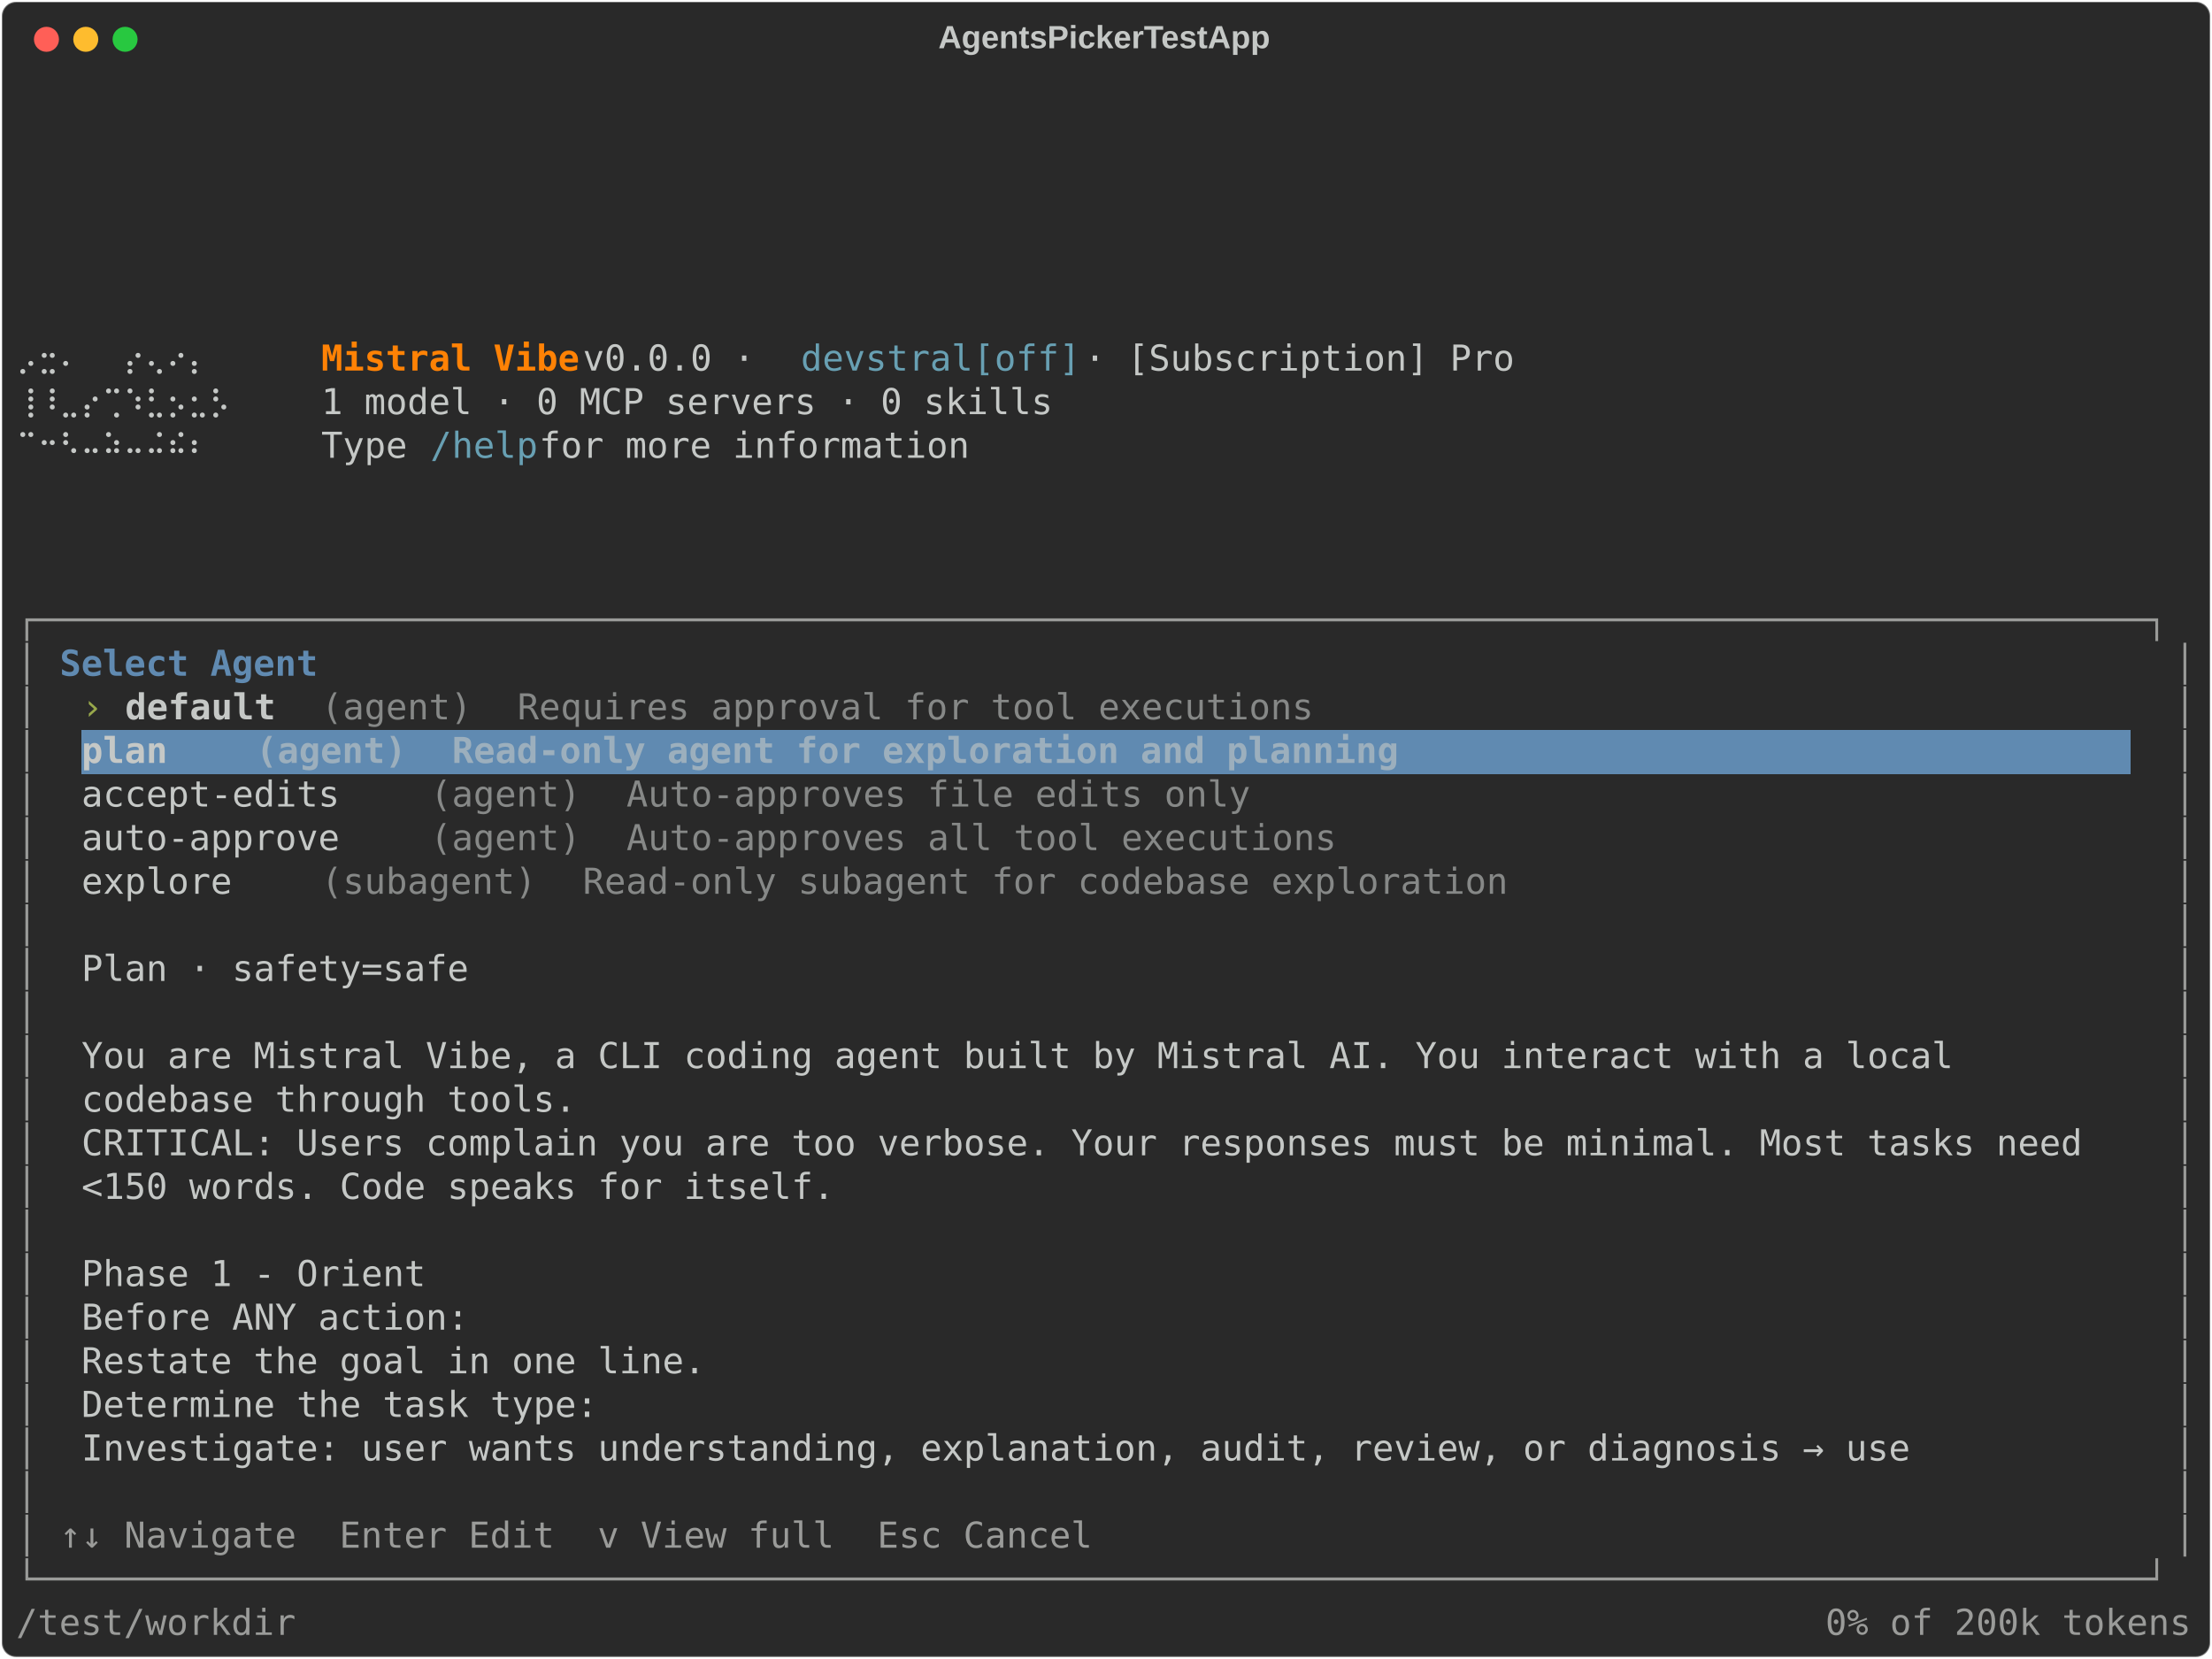
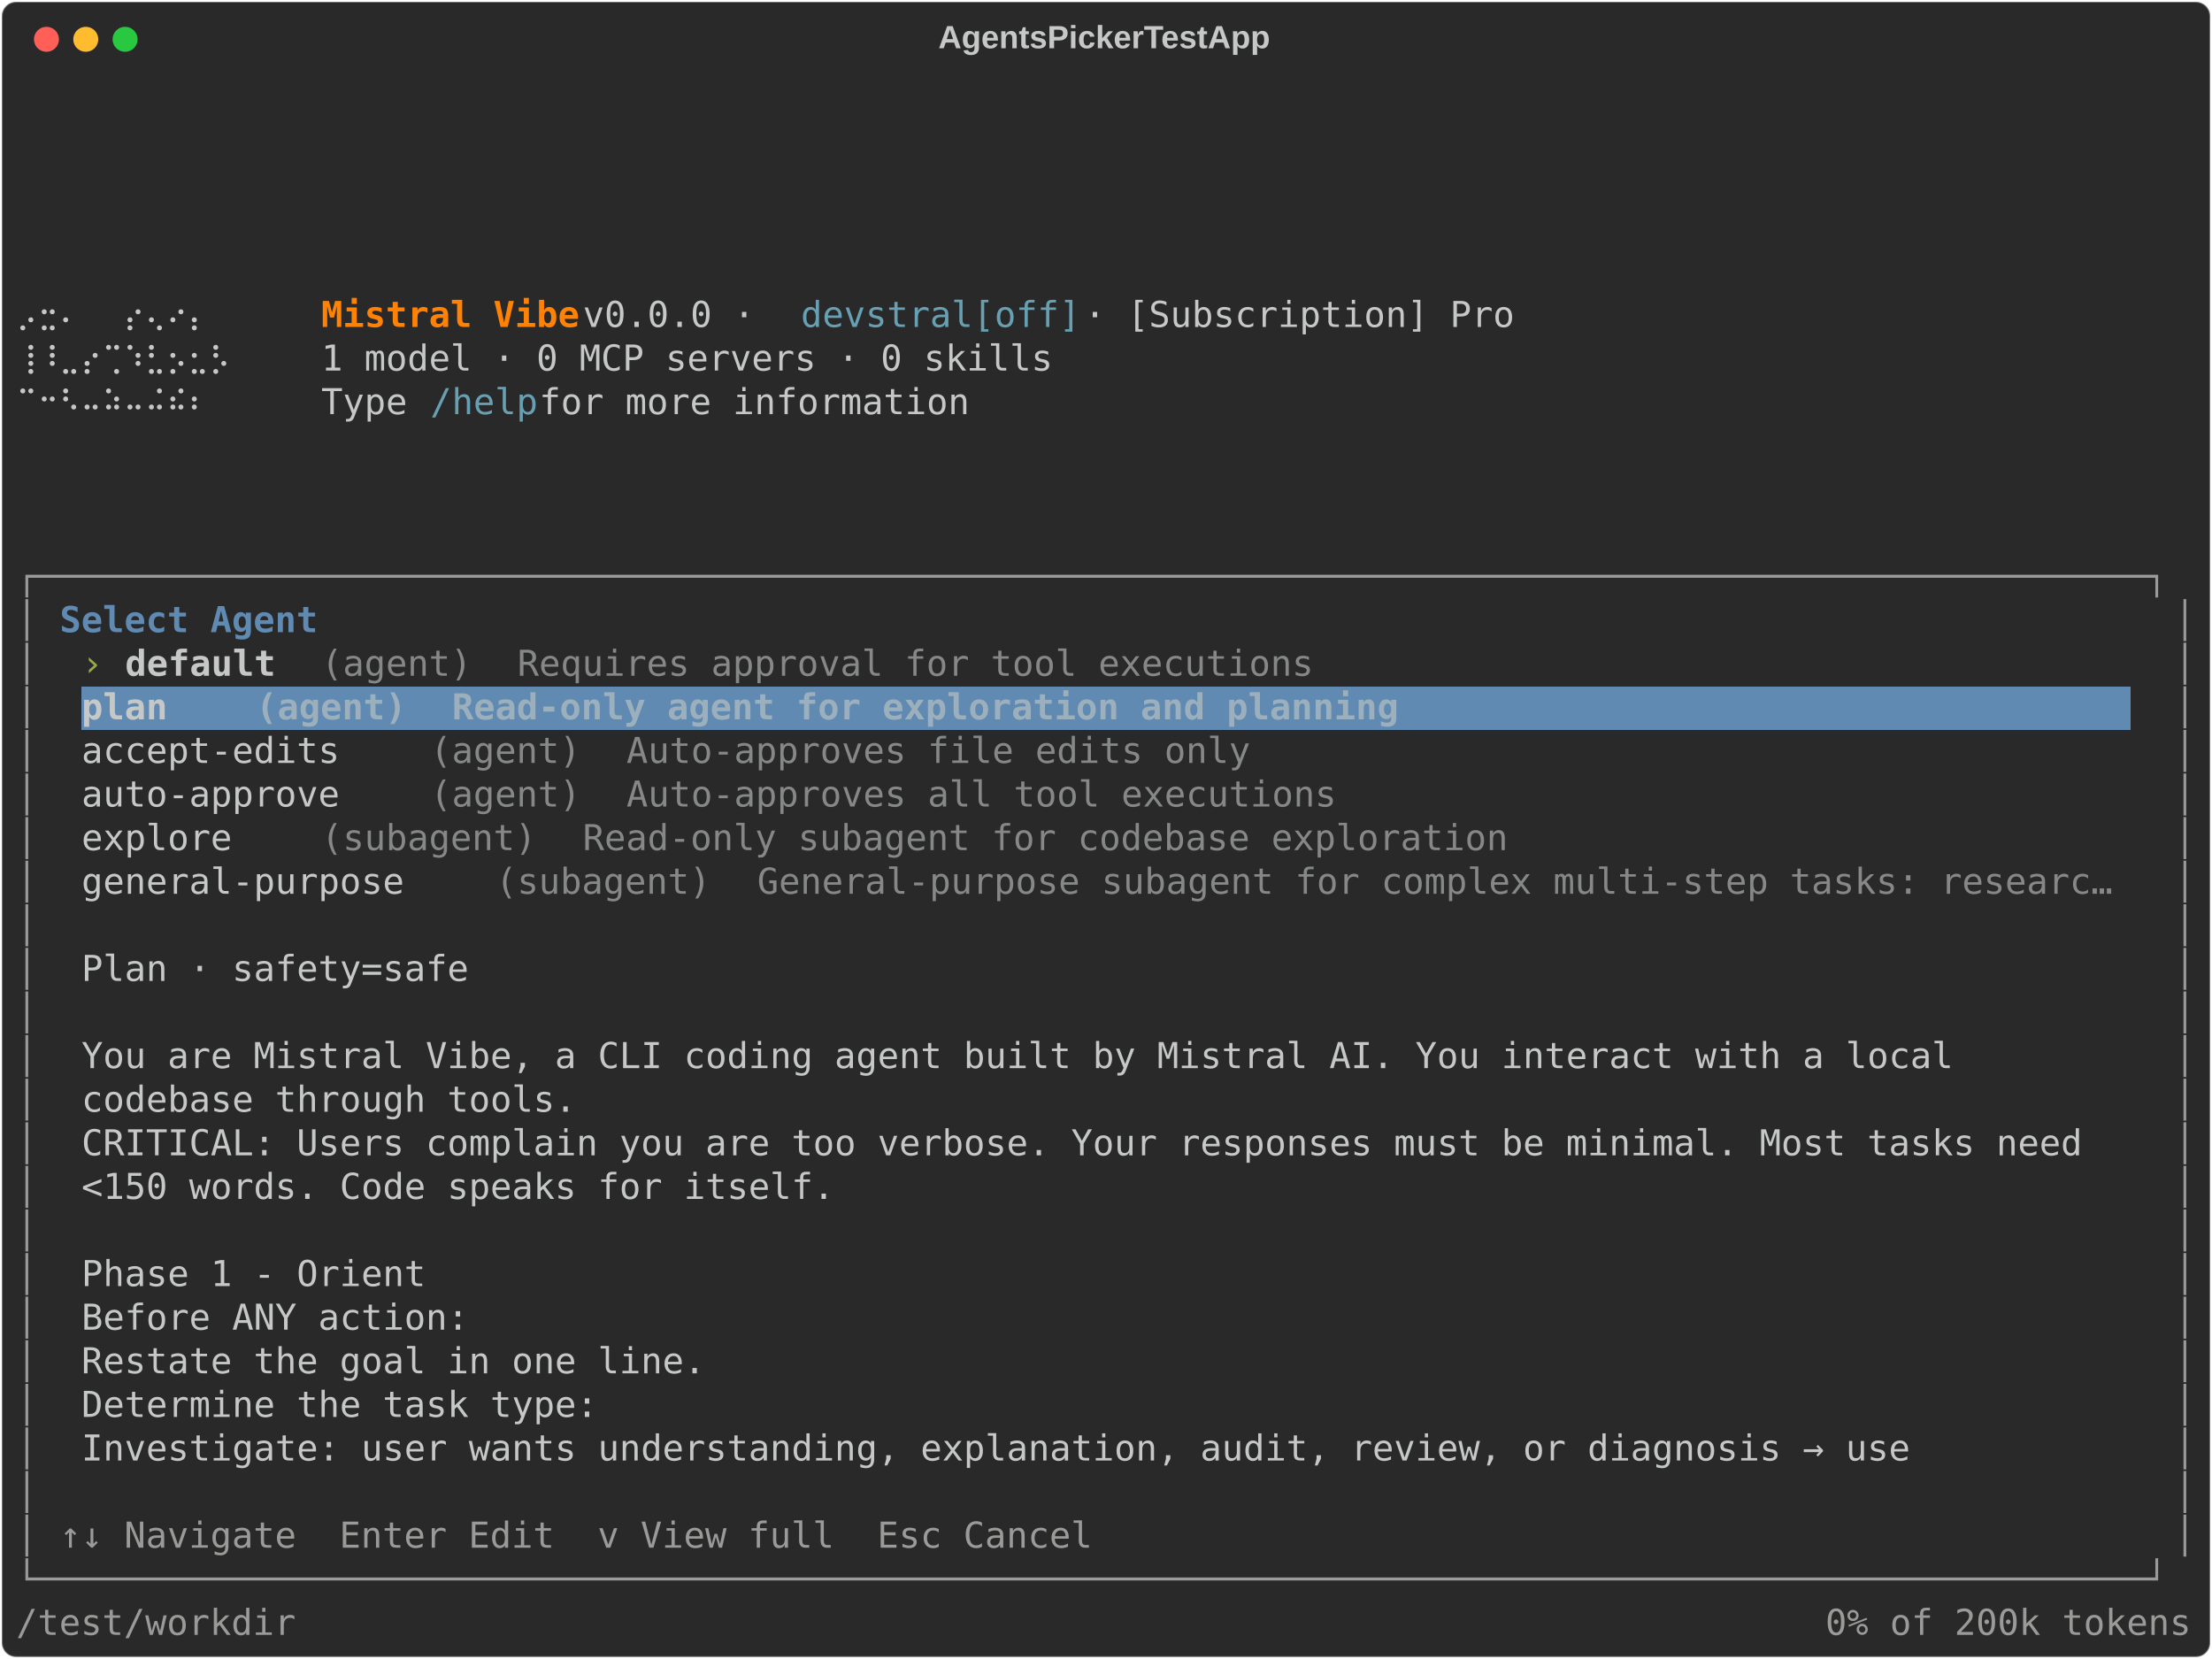
<svg xmlns="http://www.w3.org/2000/svg" class="rich-terminal" viewBox="0 0 1238 928.4">
  <style>

    @font-face {
        font-family: "Fira Code";
        src: local("FiraCode-Regular"),
                url("https://cdnjs.cloudflare.com/ajax/libs/firacode/6.2.0/woff2/FiraCode-Regular.woff2") format("woff2"),
                url("https://cdnjs.cloudflare.com/ajax/libs/firacode/6.2.0/woff/FiraCode-Regular.woff") format("woff");
        font-style: normal;
        font-weight: 400;
    }
    @font-face {
        font-family: "Fira Code";
        src: local("FiraCode-Bold"),
                url("https://cdnjs.cloudflare.com/ajax/libs/firacode/6.2.0/woff2/FiraCode-Bold.woff2") format("woff2"),
                url("https://cdnjs.cloudflare.com/ajax/libs/firacode/6.2.0/woff/FiraCode-Bold.woff") format("woff");
        font-style: bold;
        font-weight: 700;
    }

    .terminal-matrix {
        font-family: Fira Code, monospace;
        font-size: 20px;
        line-height: 24.4px;
        font-variant-east-asian: full-width;
    }

    .terminal-title {
        font-size: 18px;
        font-weight: bold;
        font-family: arial;
    }

    .terminal-r1 { fill: #c5c8c6 }
.terminal-r2 { fill: #ff8205;font-weight: bold }
.terminal-r3 { fill: #68a0b3 }
.terminal-r4 { fill: #9a9b99 }
.terminal-r5 { fill: #608ab1;font-weight: bold }
.terminal-r6 { fill: #98a84b }
.terminal-r7 { fill: #c5c8c6;font-weight: bold }
.terminal-r8 { fill: #868887 }
.terminal-r9 { fill: #9cafbd;font-weight: bold }
    </style>
  <defs>
    <clipPath id="terminal-clip-terminal">
      <rect x="0" y="0" width="1219.0" height="877.4" />
    </clipPath>
    <clipPath id="terminal-line-0">
      <rect x="0" y="1.5" width="1220" height="24.65" />
    </clipPath>
    <clipPath id="terminal-line-1">
      <rect x="0" y="25.9" width="1220" height="24.65" />
    </clipPath>
    <clipPath id="terminal-line-2">
      <rect x="0" y="50.3" width="1220" height="24.65" />
    </clipPath>
    <clipPath id="terminal-line-3">
      <rect x="0" y="74.7" width="1220" height="24.65" />
    </clipPath>
    <clipPath id="terminal-line-4">
      <rect x="0" y="99.1" width="1220" height="24.65" />
    </clipPath>
    <clipPath id="terminal-line-5">
      <rect x="0" y="123.5" width="1220" height="24.65" />
    </clipPath>
    <clipPath id="terminal-line-6">
      <rect x="0" y="147.9" width="1220" height="24.65" />
    </clipPath>
    <clipPath id="terminal-line-7">
      <rect x="0" y="172.3" width="1220" height="24.65" />
    </clipPath>
    <clipPath id="terminal-line-8">
      <rect x="0" y="196.7" width="1220" height="24.65" />
    </clipPath>
    <clipPath id="terminal-line-9">
      <rect x="0" y="221.1" width="1220" height="24.65" />
    </clipPath>
    <clipPath id="terminal-line-10">
      <rect x="0" y="245.5" width="1220" height="24.65" />
    </clipPath>
    <clipPath id="terminal-line-11">
      <rect x="0" y="269.9" width="1220" height="24.65" />
    </clipPath>
    <clipPath id="terminal-line-12">
      <rect x="0" y="294.3" width="1220" height="24.65" />
    </clipPath>
    <clipPath id="terminal-line-13">
      <rect x="0" y="318.7" width="1220" height="24.65" />
    </clipPath>
    <clipPath id="terminal-line-14">
      <rect x="0" y="343.1" width="1220" height="24.65" />
    </clipPath>
    <clipPath id="terminal-line-15">
      <rect x="0" y="367.5" width="1220" height="24.65" />
    </clipPath>
    <clipPath id="terminal-line-16">
      <rect x="0" y="391.9" width="1220" height="24.65" />
    </clipPath>
    <clipPath id="terminal-line-17">
      <rect x="0" y="416.3" width="1220" height="24.65" />
    </clipPath>
    <clipPath id="terminal-line-18">
      <rect x="0" y="440.7" width="1220" height="24.65" />
    </clipPath>
    <clipPath id="terminal-line-19">
      <rect x="0" y="465.1" width="1220" height="24.65" />
    </clipPath>
    <clipPath id="terminal-line-20">
      <rect x="0" y="489.5" width="1220" height="24.65" />
    </clipPath>
    <clipPath id="terminal-line-21">
      <rect x="0" y="513.9" width="1220" height="24.65" />
    </clipPath>
    <clipPath id="terminal-line-22">
      <rect x="0" y="538.3" width="1220" height="24.65" />
    </clipPath>
    <clipPath id="terminal-line-23">
      <rect x="0" y="562.7" width="1220" height="24.65" />
    </clipPath>
    <clipPath id="terminal-line-24">
      <rect x="0" y="587.1" width="1220" height="24.65" />
    </clipPath>
    <clipPath id="terminal-line-25">
      <rect x="0" y="611.5" width="1220" height="24.65" />
    </clipPath>
    <clipPath id="terminal-line-26">
      <rect x="0" y="635.9" width="1220" height="24.65" />
    </clipPath>
    <clipPath id="terminal-line-27">
      <rect x="0" y="660.3" width="1220" height="24.65" />
    </clipPath>
    <clipPath id="terminal-line-28">
      <rect x="0" y="684.7" width="1220" height="24.65" />
    </clipPath>
    <clipPath id="terminal-line-29">
      <rect x="0" y="709.1" width="1220" height="24.65" />
    </clipPath>
    <clipPath id="terminal-line-30">
      <rect x="0" y="733.5" width="1220" height="24.65" />
    </clipPath>
    <clipPath id="terminal-line-31">
      <rect x="0" y="757.9" width="1220" height="24.65" />
    </clipPath>
    <clipPath id="terminal-line-32">
      <rect x="0" y="782.3" width="1220" height="24.65" />
    </clipPath>
    <clipPath id="terminal-line-33">
      <rect x="0" y="806.7" width="1220" height="24.65" />
    </clipPath>
    <clipPath id="terminal-line-34">
      <rect x="0" y="831.1" width="1220" height="24.65" />
    </clipPath>
  </defs>
  <rect fill="#292929" stroke="rgba(255,255,255,0.35)" stroke-width="1" x="1" y="1" width="1236" height="926.4" rx="8" />
  <text class="terminal-title" fill="#c5c8c6" text-anchor="middle" x="618" y="27">AgentsPickerTestApp</text>
  <g transform="translate(26,22)">
    <circle cx="0" cy="0" r="7" fill="#ff5f57" />
    <circle cx="22" cy="0" r="7" fill="#febc2e" />
    <circle cx="44" cy="0" r="7" fill="#28c840" />
  </g>
  <g transform="translate(9, 41)" clip-path="url(#terminal-clip-terminal)">
-     <rect fill="#608ab1" x="36.6" y="367.5" width="97.6" height="24.65" shape-rendering="crispEdges" />
-     <rect fill="#608ab1" x="134.2" y="367.5" width="85.4" height="24.65" shape-rendering="crispEdges" />
-     <rect fill="#608ab1" x="219.6" y="367.5" width="24.4" height="24.65" shape-rendering="crispEdges" />
-     <rect fill="#608ab1" x="244" y="367.5" width="536.8" height="24.65" shape-rendering="crispEdges" />
-     <rect fill="#608ab1" x="780.8" y="367.5" width="402.6" height="24.65" shape-rendering="crispEdges" />
+     <rect fill="#608ab1" x="36.6" y="343.1" width="97.6" height="24.65" shape-rendering="crispEdges" />
+     <rect fill="#608ab1" x="134.2" y="343.1" width="85.4" height="24.65" shape-rendering="crispEdges" />
+     <rect fill="#608ab1" x="219.6" y="343.1" width="24.4" height="24.65" shape-rendering="crispEdges" />
+     <rect fill="#608ab1" x="244" y="343.1" width="536.8" height="24.65" shape-rendering="crispEdges" />
+     <rect fill="#608ab1" x="780.8" y="343.1" width="402.6" height="24.65" shape-rendering="crispEdges" />
    <g class="terminal-matrix">
      <text class="terminal-r1" x="1220" y="20" textLength="12.2" clip-path="url(#terminal-line-0)">
</text>
      <text class="terminal-r1" x="1220" y="44.4" textLength="12.2" clip-path="url(#terminal-line-1)">
</text>
      <text class="terminal-r1" x="1220" y="68.8" textLength="12.2" clip-path="url(#terminal-line-2)">
</text>
      <text class="terminal-r1" x="1220" y="93.2" textLength="12.2" clip-path="url(#terminal-line-3)">
</text>
      <text class="terminal-r1" x="1220" y="117.6" textLength="12.2" clip-path="url(#terminal-line-4)">
</text>
+       <text class="terminal-r1" x="0" y="142" textLength="134.2" clip-path="url(#terminal-line-5)">  ⡠⣒⠄  ⡔⢄⠔⡄</text>
+       <text class="terminal-r2" x="170.8" y="142" textLength="146.4" clip-path="url(#terminal-line-5)">Mistral Vibe</text>
+       <text class="terminal-r1" x="317.2" y="142" textLength="122" clip-path="url(#terminal-line-5)"> v0.0.0 · </text>
+       <text class="terminal-r3" x="439.2" y="142" textLength="158.6" clip-path="url(#terminal-line-5)">devstral[off]</text>
+       <text class="terminal-r1" x="597.8" y="142" textLength="256.2" clip-path="url(#terminal-line-5)"> · [Subscription] Pro</text>
      <text class="terminal-r1" x="1220" y="142" textLength="12.2" clip-path="url(#terminal-line-5)">
</text>
-       <text class="terminal-r1" x="0" y="166.4" textLength="134.2" clip-path="url(#terminal-line-6)">  ⡠⣒⠄  ⡔⢄⠔⡄</text>
-       <text class="terminal-r2" x="170.8" y="166.4" textLength="146.4" clip-path="url(#terminal-line-6)">Mistral Vibe</text>
-       <text class="terminal-r1" x="317.2" y="166.4" textLength="122" clip-path="url(#terminal-line-6)"> v0.0.0 · </text>
-       <text class="terminal-r3" x="439.2" y="166.4" textLength="158.6" clip-path="url(#terminal-line-6)">devstral[off]</text>
-       <text class="terminal-r1" x="597.8" y="166.4" textLength="256.2" clip-path="url(#terminal-line-6)"> · [Subscription] Pro</text>
+       <text class="terminal-r1" x="0" y="166.4" textLength="134.2" clip-path="url(#terminal-line-6)"> ⢸⠸⣀⡔⢉⠱⣃⡢⣂⡣</text>
+       <text class="terminal-r1" x="170.8" y="166.4" textLength="414.8" clip-path="url(#terminal-line-6)">1 model · 0 MCP servers · 0 skills</text>
      <text class="terminal-r1" x="1220" y="166.4" textLength="12.2" clip-path="url(#terminal-line-6)">
</text>
-       <text class="terminal-r1" x="0" y="190.8" textLength="134.2" clip-path="url(#terminal-line-7)"> ⢸⠸⣀⡔⢉⠱⣃⡢⣂⡣</text>
-       <text class="terminal-r1" x="170.8" y="190.8" textLength="414.8" clip-path="url(#terminal-line-7)">1 model · 0 MCP servers · 0 skills</text>
+       <text class="terminal-r1" x="0" y="190.8" textLength="134.2" clip-path="url(#terminal-line-7)">  ⠉⠒⠣⠤⠵⠤⠬⠮⠆</text>
+       <text class="terminal-r1" x="170.8" y="190.8" textLength="61" clip-path="url(#terminal-line-7)">Type </text>
+       <text class="terminal-r3" x="231.8" y="190.8" textLength="61" clip-path="url(#terminal-line-7)">/help</text>
+       <text class="terminal-r1" x="292.8" y="190.8" textLength="256.2" clip-path="url(#terminal-line-7)"> for more information</text>
      <text class="terminal-r1" x="1220" y="190.8" textLength="12.2" clip-path="url(#terminal-line-7)">
</text>
-       <text class="terminal-r1" x="0" y="215.2" textLength="134.2" clip-path="url(#terminal-line-8)">  ⠉⠒⠣⠤⠵⠤⠬⠮⠆</text>
-       <text class="terminal-r1" x="170.8" y="215.2" textLength="61" clip-path="url(#terminal-line-8)">Type </text>
-       <text class="terminal-r3" x="231.8" y="215.2" textLength="61" clip-path="url(#terminal-line-8)">/help</text>
-       <text class="terminal-r1" x="292.8" y="215.2" textLength="256.2" clip-path="url(#terminal-line-8)"> for more information</text>
      <text class="terminal-r1" x="1220" y="215.2" textLength="12.2" clip-path="url(#terminal-line-8)">
</text>
      <text class="terminal-r1" x="1220" y="239.6" textLength="12.2" clip-path="url(#terminal-line-9)">
</text>
      <text class="terminal-r1" x="1220" y="264" textLength="12.2" clip-path="url(#terminal-line-10)">
</text>
+       <text class="terminal-r4" x="0" y="288.4" textLength="1220" clip-path="url(#terminal-line-11)">┌──────────────────────────────────────────────────────────────────────────────────────────────────┐</text>
      <text class="terminal-r1" x="1220" y="288.4" textLength="12.2" clip-path="url(#terminal-line-11)">
</text>
-       <text class="terminal-r4" x="0" y="312.8" textLength="1220" clip-path="url(#terminal-line-12)">┌──────────────────────────────────────────────────────────────────────────────────────────────────┐</text>
+       <text class="terminal-r4" x="0" y="312.8" textLength="12.2" clip-path="url(#terminal-line-12)">│</text>
+       <text class="terminal-r5" x="24.4" y="312.8" textLength="146.4" clip-path="url(#terminal-line-12)">Select Agent</text>
+       <text class="terminal-r4" x="1207.8" y="312.8" textLength="12.2" clip-path="url(#terminal-line-12)">│</text>
      <text class="terminal-r1" x="1220" y="312.8" textLength="12.2" clip-path="url(#terminal-line-12)">
</text>
      <text class="terminal-r4" x="0" y="337.2" textLength="12.2" clip-path="url(#terminal-line-13)">│</text>
-       <text class="terminal-r5" x="24.4" y="337.2" textLength="146.4" clip-path="url(#terminal-line-13)">Select Agent</text>
+       <text class="terminal-r6" x="36.6" y="337.2" textLength="24.4" clip-path="url(#terminal-line-13)">› </text>
+       <text class="terminal-r7" x="61" y="337.2" textLength="85.4" clip-path="url(#terminal-line-13)">default</text>
+       <text class="terminal-r8" x="170.8" y="337.2" textLength="85.4" clip-path="url(#terminal-line-13)">(agent)</text>
+       <text class="terminal-r8" x="280.6" y="337.2" textLength="451.4" clip-path="url(#terminal-line-13)">Requires approval for tool executions</text>
      <text class="terminal-r4" x="1207.8" y="337.2" textLength="12.2" clip-path="url(#terminal-line-13)">│</text>
      <text class="terminal-r1" x="1220" y="337.2" textLength="12.2" clip-path="url(#terminal-line-13)">
</text>
      <text class="terminal-r4" x="0" y="361.6" textLength="12.2" clip-path="url(#terminal-line-14)">│</text>
-       <text class="terminal-r6" x="36.6" y="361.6" textLength="24.4" clip-path="url(#terminal-line-14)">› </text>
-       <text class="terminal-r7" x="61" y="361.6" textLength="85.4" clip-path="url(#terminal-line-14)">default</text>
-       <text class="terminal-r8" x="170.8" y="361.6" textLength="85.4" clip-path="url(#terminal-line-14)">(agent)</text>
-       <text class="terminal-r8" x="280.6" y="361.6" textLength="451.4" clip-path="url(#terminal-line-14)">Requires approval for tool executions</text>
+       <text class="terminal-r7" x="36.6" y="361.6" textLength="97.6" clip-path="url(#terminal-line-14)">  plan  </text>
+       <text class="terminal-r9" x="134.2" y="361.6" textLength="85.4" clip-path="url(#terminal-line-14)">(agent)</text>
+       <text class="terminal-r9" x="244" y="361.6" textLength="536.8" clip-path="url(#terminal-line-14)">Read-only agent for exploration and planning</text>
      <text class="terminal-r4" x="1207.8" y="361.6" textLength="12.2" clip-path="url(#terminal-line-14)">│</text>
      <text class="terminal-r1" x="1220" y="361.6" textLength="12.2" clip-path="url(#terminal-line-14)">
</text>
      <text class="terminal-r4" x="0" y="386" textLength="12.2" clip-path="url(#terminal-line-15)">│</text>
-       <text class="terminal-r7" x="36.6" y="386" textLength="97.6" clip-path="url(#terminal-line-15)">  plan  </text>
-       <text class="terminal-r9" x="134.2" y="386" textLength="85.4" clip-path="url(#terminal-line-15)">(agent)</text>
-       <text class="terminal-r9" x="244" y="386" textLength="536.8" clip-path="url(#terminal-line-15)">Read-only agent for exploration and planning</text>
+       <text class="terminal-r1" x="36.6" y="386" textLength="195.2" clip-path="url(#terminal-line-15)">  accept-edits  </text>
+       <text class="terminal-r8" x="231.8" y="386" textLength="85.4" clip-path="url(#terminal-line-15)">(agent)</text>
+       <text class="terminal-r8" x="341.6" y="386" textLength="353.8" clip-path="url(#terminal-line-15)">Auto-approves file edits only</text>
      <text class="terminal-r4" x="1207.8" y="386" textLength="12.2" clip-path="url(#terminal-line-15)">│</text>
      <text class="terminal-r1" x="1220" y="386" textLength="12.2" clip-path="url(#terminal-line-15)">
</text>
      <text class="terminal-r4" x="0" y="410.4" textLength="12.2" clip-path="url(#terminal-line-16)">│</text>
-       <text class="terminal-r1" x="36.6" y="410.4" textLength="195.2" clip-path="url(#terminal-line-16)">  accept-edits  </text>
+       <text class="terminal-r1" x="36.6" y="410.4" textLength="195.2" clip-path="url(#terminal-line-16)">  auto-approve  </text>
      <text class="terminal-r8" x="231.8" y="410.4" textLength="85.4" clip-path="url(#terminal-line-16)">(agent)</text>
-       <text class="terminal-r8" x="341.6" y="410.4" textLength="353.8" clip-path="url(#terminal-line-16)">Auto-approves file edits only</text>
+       <text class="terminal-r8" x="341.6" y="410.4" textLength="402.6" clip-path="url(#terminal-line-16)">Auto-approves all tool executions</text>
      <text class="terminal-r4" x="1207.8" y="410.4" textLength="12.2" clip-path="url(#terminal-line-16)">│</text>
      <text class="terminal-r1" x="1220" y="410.4" textLength="12.2" clip-path="url(#terminal-line-16)">
</text>
      <text class="terminal-r4" x="0" y="434.8" textLength="12.2" clip-path="url(#terminal-line-17)">│</text>
-       <text class="terminal-r1" x="36.6" y="434.8" textLength="195.2" clip-path="url(#terminal-line-17)">  auto-approve  </text>
-       <text class="terminal-r8" x="231.8" y="434.8" textLength="85.4" clip-path="url(#terminal-line-17)">(agent)</text>
-       <text class="terminal-r8" x="341.6" y="434.8" textLength="402.6" clip-path="url(#terminal-line-17)">Auto-approves all tool executions</text>
+       <text class="terminal-r1" x="36.6" y="434.8" textLength="134.2" clip-path="url(#terminal-line-17)">  explore  </text>
+       <text class="terminal-r8" x="170.8" y="434.8" textLength="122" clip-path="url(#terminal-line-17)">(subagent)</text>
+       <text class="terminal-r8" x="317.2" y="434.8" textLength="524.6" clip-path="url(#terminal-line-17)">Read-only subagent for codebase exploration</text>
      <text class="terminal-r4" x="1207.8" y="434.8" textLength="12.2" clip-path="url(#terminal-line-17)">│</text>
      <text class="terminal-r1" x="1220" y="434.8" textLength="12.2" clip-path="url(#terminal-line-17)">
</text>
      <text class="terminal-r4" x="0" y="459.2" textLength="12.2" clip-path="url(#terminal-line-18)">│</text>
-       <text class="terminal-r1" x="36.6" y="459.2" textLength="134.2" clip-path="url(#terminal-line-18)">  explore  </text>
-       <text class="terminal-r8" x="170.8" y="459.2" textLength="122" clip-path="url(#terminal-line-18)">(subagent)</text>
-       <text class="terminal-r8" x="317.2" y="459.2" textLength="524.6" clip-path="url(#terminal-line-18)">Read-only subagent for codebase exploration</text>
+       <text class="terminal-r1" x="36.6" y="459.2" textLength="231.8" clip-path="url(#terminal-line-18)">  general-purpose  </text>
+       <text class="terminal-r8" x="268.4" y="459.2" textLength="122" clip-path="url(#terminal-line-18)">(subagent)</text>
+       <text class="terminal-r8" x="414.8" y="459.2" textLength="768.6" clip-path="url(#terminal-line-18)">General-purpose subagent for complex multi-step tasks: researc…</text>
      <text class="terminal-r4" x="1207.8" y="459.2" textLength="12.2" clip-path="url(#terminal-line-18)">│</text>
      <text class="terminal-r1" x="1220" y="459.2" textLength="12.2" clip-path="url(#terminal-line-18)">
</text>
      <text class="terminal-r4" x="0" y="483.6" textLength="12.2" clip-path="url(#terminal-line-19)">│</text>
      <text class="terminal-r4" x="1207.8" y="483.6" textLength="12.2" clip-path="url(#terminal-line-19)">│</text>
      <text class="terminal-r1" x="1220" y="483.6" textLength="12.2" clip-path="url(#terminal-line-19)">
</text>
      <text class="terminal-r4" x="0" y="508" textLength="12.2" clip-path="url(#terminal-line-20)">│</text>
      <text class="terminal-r1" x="36.6" y="508" textLength="219.6" clip-path="url(#terminal-line-20)">Plan · safety=safe</text>
      <text class="terminal-r4" x="1207.8" y="508" textLength="12.2" clip-path="url(#terminal-line-20)">│</text>
      <text class="terminal-r1" x="1220" y="508" textLength="12.2" clip-path="url(#terminal-line-20)">
</text>
      <text class="terminal-r4" x="0" y="532.4" textLength="12.2" clip-path="url(#terminal-line-21)">│</text>
      <text class="terminal-r4" x="1207.8" y="532.4" textLength="12.2" clip-path="url(#terminal-line-21)">│</text>
      <text class="terminal-r1" x="1220" y="532.4" textLength="12.2" clip-path="url(#terminal-line-21)">
</text>
      <text class="terminal-r4" x="0" y="556.8" textLength="12.2" clip-path="url(#terminal-line-22)">│</text>
      <text class="terminal-r1" x="36.6" y="556.8" textLength="1061.4" clip-path="url(#terminal-line-22)">You are Mistral Vibe, a CLI coding agent built by Mistral AI. You interact with a local</text>
      <text class="terminal-r4" x="1207.8" y="556.8" textLength="12.2" clip-path="url(#terminal-line-22)">│</text>
      <text class="terminal-r1" x="1220" y="556.8" textLength="12.2" clip-path="url(#terminal-line-22)">
</text>
      <text class="terminal-r4" x="0" y="581.2" textLength="12.2" clip-path="url(#terminal-line-23)">│</text>
      <text class="terminal-r1" x="36.6" y="581.2" textLength="280.6" clip-path="url(#terminal-line-23)">codebase through tools.</text>
      <text class="terminal-r4" x="1207.8" y="581.2" textLength="12.2" clip-path="url(#terminal-line-23)">│</text>
      <text class="terminal-r1" x="1220" y="581.2" textLength="12.2" clip-path="url(#terminal-line-23)">
</text>
      <text class="terminal-r4" x="0" y="605.6" textLength="12.2" clip-path="url(#terminal-line-24)">│</text>
      <text class="terminal-r1" x="36.6" y="605.6" textLength="1134.6" clip-path="url(#terminal-line-24)">CRITICAL: Users complain you are too verbose. Your responses must be minimal. Most tasks need</text>
      <text class="terminal-r4" x="1207.8" y="605.6" textLength="12.2" clip-path="url(#terminal-line-24)">│</text>
      <text class="terminal-r1" x="1220" y="605.6" textLength="12.2" clip-path="url(#terminal-line-24)">
</text>
      <text class="terminal-r4" x="0" y="630" textLength="12.2" clip-path="url(#terminal-line-25)">│</text>
      <text class="terminal-r1" x="36.6" y="630" textLength="427" clip-path="url(#terminal-line-25)">&lt;150 words. Code speaks for itself.</text>
      <text class="terminal-r4" x="1207.8" y="630" textLength="12.2" clip-path="url(#terminal-line-25)">│</text>
      <text class="terminal-r1" x="1220" y="630" textLength="12.2" clip-path="url(#terminal-line-25)">
</text>
      <text class="terminal-r4" x="0" y="654.4" textLength="12.2" clip-path="url(#terminal-line-26)">│</text>
      <text class="terminal-r4" x="1207.8" y="654.4" textLength="12.2" clip-path="url(#terminal-line-26)">│</text>
      <text class="terminal-r1" x="1220" y="654.4" textLength="12.2" clip-path="url(#terminal-line-26)">
</text>
      <text class="terminal-r4" x="0" y="678.8" textLength="12.2" clip-path="url(#terminal-line-27)">│</text>
      <text class="terminal-r1" x="36.6" y="678.8" textLength="195.2" clip-path="url(#terminal-line-27)">Phase 1 - Orient</text>
      <text class="terminal-r4" x="1207.8" y="678.8" textLength="12.2" clip-path="url(#terminal-line-27)">│</text>
      <text class="terminal-r1" x="1220" y="678.8" textLength="12.2" clip-path="url(#terminal-line-27)">
</text>
      <text class="terminal-r4" x="0" y="703.2" textLength="12.2" clip-path="url(#terminal-line-28)">│</text>
      <text class="terminal-r1" x="36.6" y="703.2" textLength="219.6" clip-path="url(#terminal-line-28)">Before ANY action:</text>
      <text class="terminal-r4" x="1207.8" y="703.2" textLength="12.2" clip-path="url(#terminal-line-28)">│</text>
      <text class="terminal-r1" x="1220" y="703.2" textLength="12.2" clip-path="url(#terminal-line-28)">
</text>
      <text class="terminal-r4" x="0" y="727.6" textLength="12.2" clip-path="url(#terminal-line-29)">│</text>
      <text class="terminal-r1" x="36.6" y="727.6" textLength="353.8" clip-path="url(#terminal-line-29)">Restate the goal in one line.</text>
      <text class="terminal-r4" x="1207.8" y="727.6" textLength="12.2" clip-path="url(#terminal-line-29)">│</text>
      <text class="terminal-r1" x="1220" y="727.6" textLength="12.2" clip-path="url(#terminal-line-29)">
</text>
      <text class="terminal-r4" x="0" y="752" textLength="12.2" clip-path="url(#terminal-line-30)">│</text>
      <text class="terminal-r1" x="36.6" y="752" textLength="292.8" clip-path="url(#terminal-line-30)">Determine the task type:</text>
      <text class="terminal-r4" x="1207.8" y="752" textLength="12.2" clip-path="url(#terminal-line-30)">│</text>
      <text class="terminal-r1" x="1220" y="752" textLength="12.2" clip-path="url(#terminal-line-30)">
</text>
      <text class="terminal-r4" x="0" y="776.4" textLength="12.2" clip-path="url(#terminal-line-31)">│</text>
      <text class="terminal-r1" x="36.6" y="776.4" textLength="1037" clip-path="url(#terminal-line-31)">Investigate: user wants understanding, explanation, audit, review, or diagnosis → use</text>
      <text class="terminal-r4" x="1207.8" y="776.4" textLength="12.2" clip-path="url(#terminal-line-31)">│</text>
      <text class="terminal-r1" x="1220" y="776.4" textLength="12.2" clip-path="url(#terminal-line-31)">
</text>
      <text class="terminal-r4" x="0" y="800.8" textLength="12.2" clip-path="url(#terminal-line-32)">│</text>
      <text class="terminal-r4" x="1207.8" y="800.8" textLength="12.2" clip-path="url(#terminal-line-32)">│</text>
      <text class="terminal-r1" x="1220" y="800.8" textLength="12.2" clip-path="url(#terminal-line-32)">
</text>
      <text class="terminal-r4" x="0" y="825.2" textLength="12.2" clip-path="url(#terminal-line-33)">│</text>
      <text class="terminal-r4" x="24.4" y="825.2" textLength="585.6" clip-path="url(#terminal-line-33)">↑↓ Navigate  Enter Edit  v View full  Esc Cancel</text>
      <text class="terminal-r4" x="1207.8" y="825.2" textLength="12.2" clip-path="url(#terminal-line-33)">│</text>
      <text class="terminal-r1" x="1220" y="825.2" textLength="12.2" clip-path="url(#terminal-line-33)">
</text>
      <text class="terminal-r4" x="0" y="849.6" textLength="1220" clip-path="url(#terminal-line-34)">└──────────────────────────────────────────────────────────────────────────────────────────────────┘</text>
      <text class="terminal-r1" x="1220" y="849.6" textLength="12.2" clip-path="url(#terminal-line-34)">
</text>
      <text class="terminal-r4" x="0" y="874" textLength="158.6" clip-path="url(#terminal-line-35)">/test/workdir</text>
      <text class="terminal-r4" x="1012.6" y="874" textLength="207.4" clip-path="url(#terminal-line-35)">0% of 200k tokens</text>
    </g>
  </g>
</svg>
